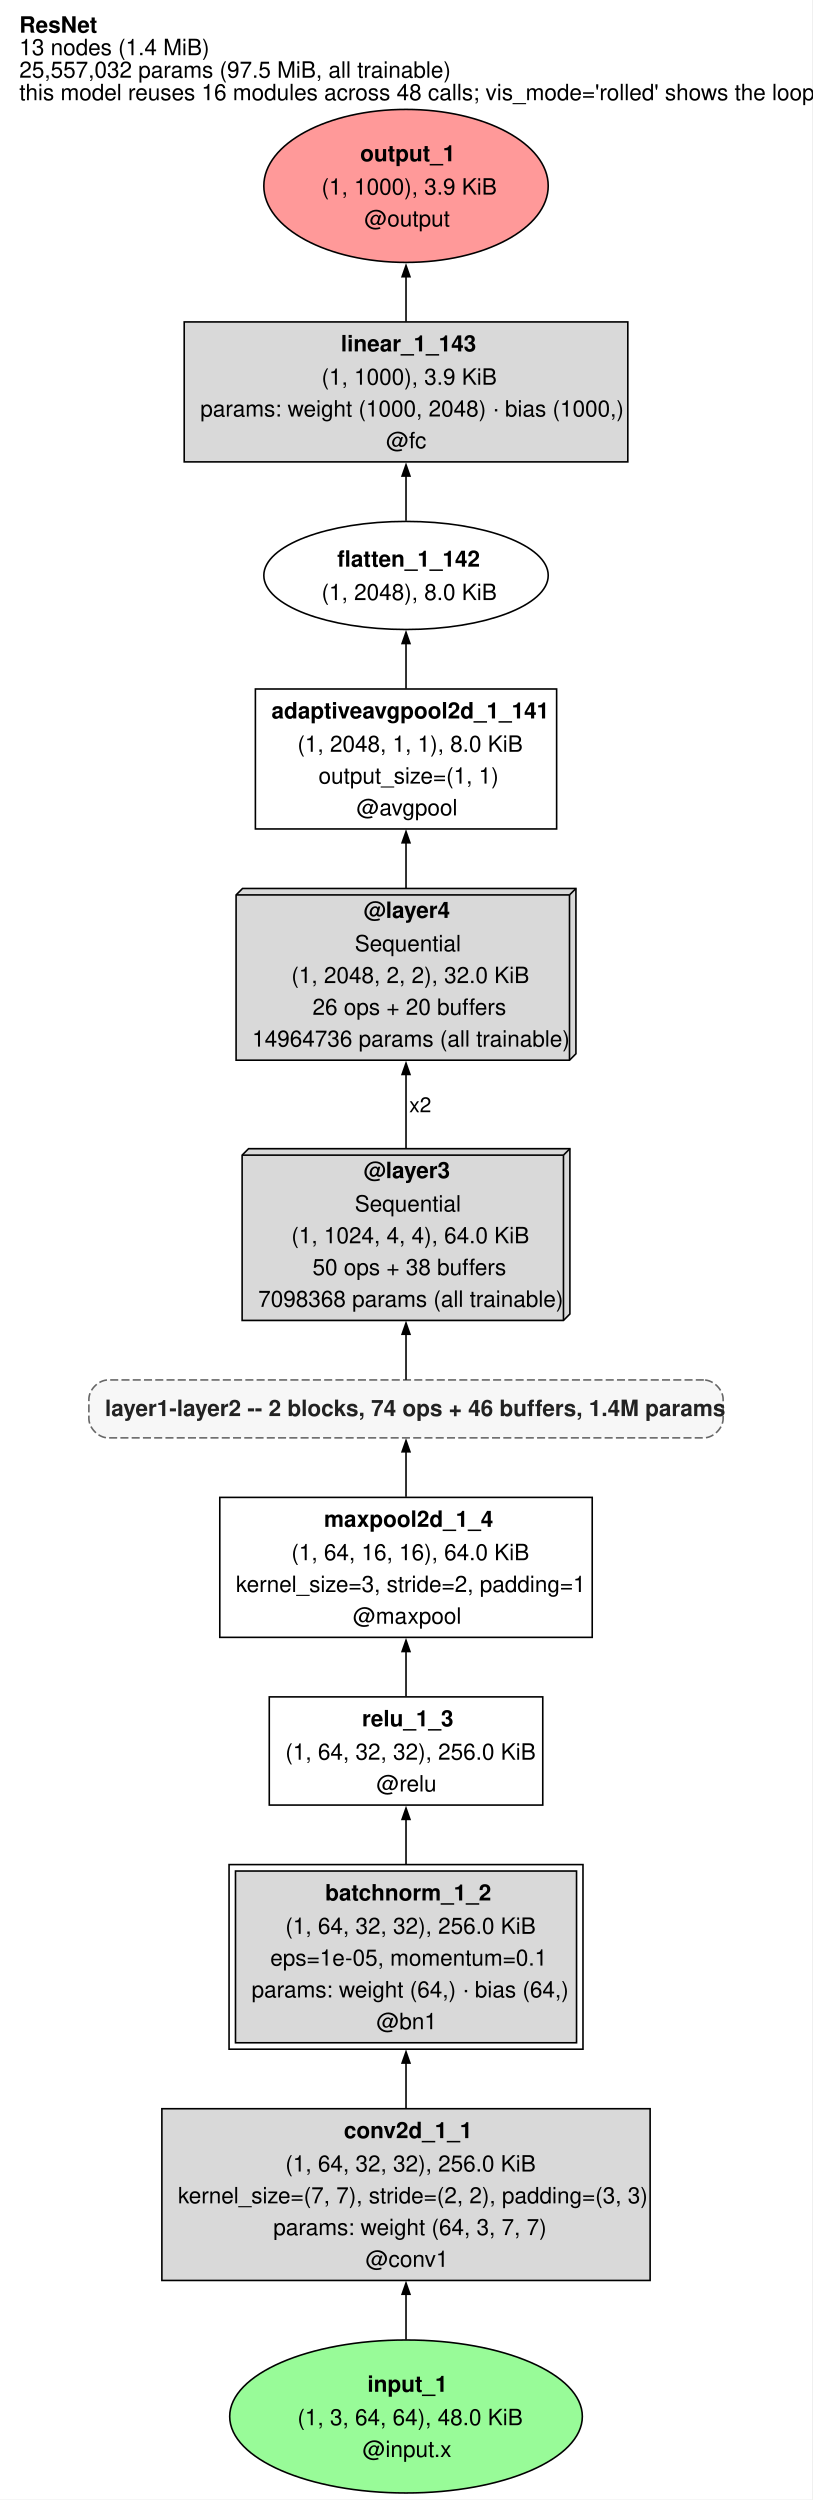
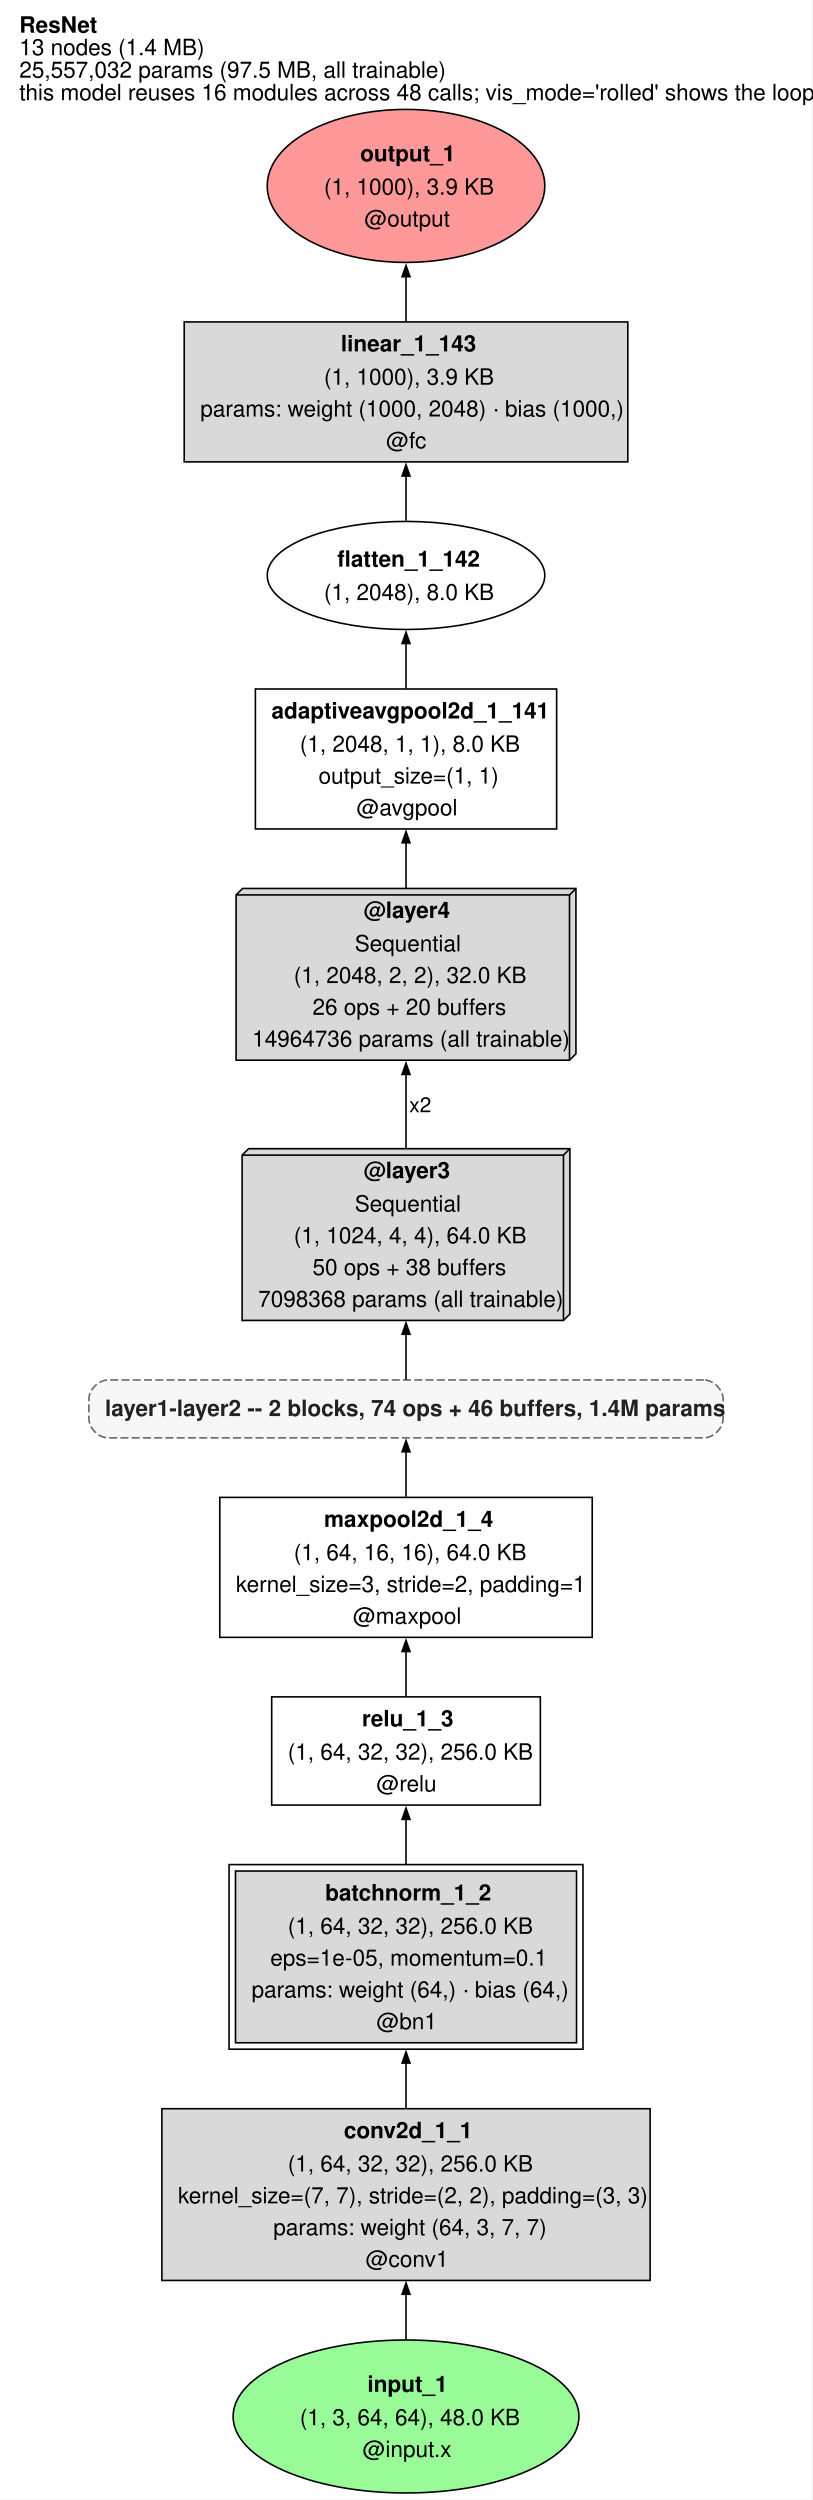
<svg xmlns="http://www.w3.org/2000/svg" xmlns:xlink="http://www.w3.org/1999/xlink" width="505pt" height="1554pt" viewBox="0.00 0.00 505.00 1554.00">
  <g id="graph0" class="graph" transform="scale(1 1) rotate(0) translate(4 1549.64)">
    <polygon fill="white" stroke="none" points="-4,4 -4,-1549.64 500.75,-1549.64 500.75,4 -4,4" />
    <text xml:space="preserve" text-anchor="start" x="8" y="-1529.34" font-family="Helvetica,sans-Serif" font-weight="bold" font-size="14.00">ResNet</text>
-     <text xml:space="preserve" text-anchor="start" x="8" y="-1515.34" font-family="Helvetica,sans-Serif" font-size="14.00">13 nodes (1.4 MiB)</text>
-     <text xml:space="preserve" text-anchor="start" x="8" y="-1501.34" font-family="Helvetica,sans-Serif" font-size="14.00">25,557,032 params (97.5 MiB, all trainable)</text>
+     <text xml:space="preserve" text-anchor="start" x="8" y="-1515.34" font-family="Helvetica,sans-Serif" font-size="14.00">13 nodes (1.4 MB)</text>
+     <text xml:space="preserve" text-anchor="start" x="8" y="-1501.34" font-family="Helvetica,sans-Serif" font-size="14.00">25,557,032 params (97.5 MB, all trainable)</text>
    <text xml:space="preserve" text-anchor="start" x="8" y="-1487.34" font-family="Helvetica,sans-Serif" font-size="14.00">this model reuses 16 modules across 48 calls; vis_mode='rolled' shows the loop</text>
    <g id="node1" class="node">
-       <ellipse fill="#98fb98" stroke="black" cx="248.38" cy="-47.55" rx="109.6" ry="47.55" />
+       <ellipse fill="#98fb98" stroke="black" cx="248.38" cy="-47.55" rx="107.48" ry="47.55" />
      <text xml:space="preserve" text-anchor="start" x="224.38" y="-62.88" font-family="Helvetica,sans-Serif" font-weight="bold" font-size="14.00">input_1</text>
-       <text xml:space="preserve" text-anchor="start" x="180.88" y="-42.13" font-family="Helvetica,sans-Serif" font-size="14.00">(1, 3, 64, 64), 48.0 KiB</text>
+       <text xml:space="preserve" text-anchor="start" x="182.38" y="-42.13" font-family="Helvetica,sans-Serif" font-size="14.00">(1, 3, 64, 64), 48.0 KB</text>
      <text xml:space="preserve" text-anchor="start" x="221.38" y="-22.38" font-family="Helvetica,sans-Serif" font-size="14.00">@input.x</text>
    </g>
    <g id="node2" class="node">
      <polygon fill="#d9d9d9" stroke="black" points="400.12,-238.86 96.62,-238.86 96.62,-132.11 400.12,-132.11 400.12,-238.86" />
      <text xml:space="preserve" text-anchor="start" x="209.75" y="-220.56" font-family="Helvetica,sans-Serif" font-weight="bold" font-size="14.00">conv2d_1_1</text>
-       <text xml:space="preserve" text-anchor="start" x="173.38" y="-199.81" font-family="Helvetica,sans-Serif" font-size="14.00">(1, 64, 32, 32), 256.0 KiB</text>
+       <text xml:space="preserve" text-anchor="start" x="174.88" y="-199.81" font-family="Helvetica,sans-Serif" font-size="14.00">(1, 64, 32, 32), 256.0 KB</text>
      <text xml:space="preserve" text-anchor="start" x="106.62" y="-180.06" font-family="Helvetica,sans-Serif" font-size="14.00">kernel_size=(7, 7), stride=(2, 2), padding=(3, 3)</text>
      <text xml:space="preserve" text-anchor="start" x="165.88" y="-160.31" font-family="Helvetica,sans-Serif" font-size="14.00">params: weight (64, 3, 7, 7)</text>
      <text xml:space="preserve" text-anchor="start" x="223.25" y="-140.56" font-family="Helvetica,sans-Serif" font-size="14.00">@conv1</text>
    </g>
    <g id="edge1" class="edge">
      <path fill="none" stroke="black" d="M248.38,-95.33C248.38,-104.48 248.38,-114.19 248.38,-123.72" />
      <polygon fill="black" stroke="black" points="245.93,-123.51 248.38,-130.51 250.83,-123.51 245.93,-123.51" />
    </g>
    <g id="node3" class="node">
      <g id="a_node3">
        <a xlink:title="Hidden buffers: bn1.running_mean, bn1.running_var">
          <polygon fill="#d9d9d9" stroke="black" points="354.38,-386.61 142.38,-386.61 142.38,-279.86 354.38,-279.86 354.38,-386.61" />
          <polygon fill="none" stroke="black" points="358.38,-390.61 138.38,-390.61 138.38,-275.86 358.38,-275.86 358.38,-390.61" />
          <text xml:space="preserve" text-anchor="start" x="198.12" y="-368.31" font-family="Helvetica,sans-Serif" font-weight="bold" font-size="14.00">batchnorm_1_2</text>
-           <text xml:space="preserve" text-anchor="start" x="173.38" y="-347.56" font-family="Helvetica,sans-Serif" font-size="14.00">(1, 64, 32, 32), 256.0 KiB</text>
+           <text xml:space="preserve" text-anchor="start" x="174.88" y="-347.56" font-family="Helvetica,sans-Serif" font-size="14.00">(1, 64, 32, 32), 256.0 KB</text>
          <text xml:space="preserve" text-anchor="start" x="164" y="-327.81" font-family="Helvetica,sans-Serif" font-size="14.00">eps=1e-05, momentum=0.1</text>
          <text xml:space="preserve" text-anchor="start" x="152.38" y="-308.06" font-family="Helvetica,sans-Serif" font-size="14.00">params: weight (64,) · bias (64,)</text>
          <text xml:space="preserve" text-anchor="start" x="230" y="-288.31" font-family="Helvetica,sans-Serif" font-size="14.00">@bn1</text>
        </a>
      </g>
    </g>
    <g id="edge2" class="edge">
      <path fill="none" stroke="black" d="M248.38,-239.1C248.38,-248.31 248.38,-257.98 248.38,-267.47" />
      <polygon fill="black" stroke="black" points="245.93,-267.24 248.38,-274.24 250.83,-267.24 245.93,-267.24" />
    </g>
    <g id="node4" class="node">
-       <polygon fill="white" stroke="black" points="333.38,-494.86 163.38,-494.86 163.38,-427.61 333.38,-427.61 333.38,-494.86" />
+       <polygon fill="white" stroke="black" points="331.88,-494.86 164.88,-494.86 164.88,-427.61 331.88,-427.61 331.88,-494.86" />
      <text xml:space="preserve" text-anchor="start" x="221" y="-476.56" font-family="Helvetica,sans-Serif" font-weight="bold" font-size="14.00">relu_1_3</text>
-       <text xml:space="preserve" text-anchor="start" x="173.38" y="-455.81" font-family="Helvetica,sans-Serif" font-size="14.00">(1, 64, 32, 32), 256.0 KiB</text>
+       <text xml:space="preserve" text-anchor="start" x="174.88" y="-455.81" font-family="Helvetica,sans-Serif" font-size="14.00">(1, 64, 32, 32), 256.0 KB</text>
      <text xml:space="preserve" text-anchor="start" x="230" y="-436.06" font-family="Helvetica,sans-Serif" font-size="14.00">@relu</text>
    </g>
    <g id="edge3" class="edge">
      <path fill="none" stroke="black" d="M248.38,-390.96C248.38,-400.37 248.38,-409.96 248.38,-418.89" />
      <polygon fill="black" stroke="black" points="245.93,-418.71 248.38,-425.71 250.83,-418.71 245.93,-418.71" />
    </g>
    <g id="node5" class="node">
      <polygon fill="white" stroke="black" points="364.12,-618.86 132.62,-618.86 132.62,-531.86 364.12,-531.86 364.12,-618.86" />
      <text xml:space="preserve" text-anchor="start" x="197.38" y="-600.56" font-family="Helvetica,sans-Serif" font-weight="bold" font-size="14.00">maxpool2d_1_4</text>
-       <text xml:space="preserve" text-anchor="start" x="177.12" y="-579.81" font-family="Helvetica,sans-Serif" font-size="14.00">(1, 64, 16, 16), 64.0 KiB</text>
+       <text xml:space="preserve" text-anchor="start" x="178.62" y="-579.81" font-family="Helvetica,sans-Serif" font-size="14.00">(1, 64, 16, 16), 64.0 KB</text>
      <text xml:space="preserve" text-anchor="start" x="142.62" y="-560.06" font-family="Helvetica,sans-Serif" font-size="14.00">kernel_size=3, stride=2, padding=1</text>
      <text xml:space="preserve" text-anchor="start" x="215.38" y="-540.31" font-family="Helvetica,sans-Serif" font-size="14.00">@maxpool</text>
    </g>
    <g id="edge4" class="edge">
      <path fill="none" stroke="black" d="M248.38,-495.27C248.38,-504.06 248.38,-513.77 248.38,-523.28" />
      <polygon fill="black" stroke="black" points="245.93,-523.05 248.38,-530.05 250.83,-523.05 245.93,-523.05" />
    </g>
    <g id="node6" class="node">
      <path fill="#f7f7f7" stroke="#666666" stroke-dasharray="5,2" d="M433.5,-691.86C433.5,-691.86 63.25,-691.86 63.25,-691.86 57.25,-691.86 51.25,-685.86 51.25,-679.86 51.25,-679.86 51.25,-667.86 51.25,-667.86 51.25,-661.86 57.25,-655.86 63.25,-655.86 63.25,-655.86 433.5,-655.86 433.5,-655.86 439.5,-655.86 445.5,-661.86 445.5,-667.86 445.5,-667.86 445.5,-679.86 445.5,-679.86 445.5,-685.86 439.5,-691.86 433.5,-691.86" />
      <text xml:space="preserve" text-anchor="start" x="61.25" y="-669.43" font-family="Helvetica,sans-Serif" font-weight="bold" font-size="14.00" fill="#222222">layer1-layer2 -- 2 blocks, 74 ops + 46 buffers, 1.4M params</text>
    </g>
    <g id="edge5" class="edge">
      <path fill="none" stroke="black" d="M248.38,-619.24C248.38,-628.81 248.38,-638.66 248.38,-647.26" />
      <polygon fill="black" stroke="black" points="245.93,-647.2 248.38,-654.2 250.83,-647.2 245.93,-647.2" />
    </g>
    <g id="node7" class="node">
      <polygon fill="#d9d9d9" stroke="black" points="350.25,-835.61 150.5,-835.61 146.5,-831.61 146.5,-728.86 346.25,-728.86 350.25,-732.86 350.25,-835.61" />
      <polyline fill="none" stroke="black" points="346.25,-831.61 146.5,-831.61" />
      <polyline fill="none" stroke="black" points="346.25,-831.61 346.25,-728.86" />
      <polyline fill="none" stroke="black" points="346.25,-831.61 350.25,-835.61" />
      <text xml:space="preserve" text-anchor="start" x="222.12" y="-817.31" font-family="Helvetica,sans-Serif" font-weight="bold" font-size="14.00">@layer3</text>
      <text xml:space="preserve" text-anchor="start" x="216.5" y="-796.56" font-family="Helvetica,sans-Serif" font-size="14.00">Sequential</text>
-       <text xml:space="preserve" text-anchor="start" x="177.12" y="-776.81" font-family="Helvetica,sans-Serif" font-size="14.00">(1, 1024, 4, 4), 64.0 KiB</text>
+       <text xml:space="preserve" text-anchor="start" x="178.62" y="-776.81" font-family="Helvetica,sans-Serif" font-size="14.00">(1, 1024, 4, 4), 64.0 KB</text>
      <text xml:space="preserve" text-anchor="start" x="190.25" y="-757.06" font-family="Helvetica,sans-Serif" font-size="14.00">50 ops + 38 buffers</text>
      <text xml:space="preserve" text-anchor="start" x="156.5" y="-737.31" font-family="Helvetica,sans-Serif" font-size="14.00">7098368 params (all trainable)</text>
    </g>
    <g id="edge6" class="edge">
      <path fill="none" stroke="black" d="M248.38,-691.95C248.38,-699.92 248.38,-709.94 248.38,-720.36" />
      <polygon fill="black" stroke="black" points="245.93,-720.26 248.38,-727.26 250.83,-720.26 245.93,-720.26" />
    </g>
    <g id="node8" class="node">
      <polygon fill="#d9d9d9" stroke="black" points="354,-997.36 146.75,-997.36 142.75,-993.36 142.75,-890.61 350,-890.61 354,-894.61 354,-997.36" />
      <polyline fill="none" stroke="black" points="350,-993.36 142.75,-993.36" />
      <polyline fill="none" stroke="black" points="350,-993.36 350,-890.61" />
      <polyline fill="none" stroke="black" points="350,-993.36 354,-997.36" />
      <text xml:space="preserve" text-anchor="start" x="222.12" y="-979.06" font-family="Helvetica,sans-Serif" font-weight="bold" font-size="14.00">@layer4</text>
      <text xml:space="preserve" text-anchor="start" x="216.5" y="-958.31" font-family="Helvetica,sans-Serif" font-size="14.00">Sequential</text>
-       <text xml:space="preserve" text-anchor="start" x="177.12" y="-938.56" font-family="Helvetica,sans-Serif" font-size="14.00">(1, 2048, 2, 2), 32.0 KiB</text>
+       <text xml:space="preserve" text-anchor="start" x="178.62" y="-938.56" font-family="Helvetica,sans-Serif" font-size="14.00">(1, 2048, 2, 2), 32.0 KB</text>
      <text xml:space="preserve" text-anchor="start" x="190.25" y="-918.81" font-family="Helvetica,sans-Serif" font-size="14.00">26 ops + 20 buffers</text>
      <text xml:space="preserve" text-anchor="start" x="152.75" y="-899.06" font-family="Helvetica,sans-Serif" font-size="14.00">14964736 params (all trainable)</text>
    </g>
    <g id="edge7" class="edge">
      <path fill="none" stroke="black" d="M248.38,-835.98C248.38,-850.7 248.38,-866.82 248.38,-881.98" />
      <polygon fill="black" stroke="black" points="245.93,-881.77 248.38,-888.77 250.83,-881.77 245.93,-881.77" />
      <text xml:space="preserve" text-anchor="start" x="250.38" y="-858.26" font-family="Helvetica,sans-Serif" font-size="13.00">x2</text>
    </g>
    <g id="node9" class="node">
      <polygon fill="white" stroke="black" points="342,-1121.36 154.75,-1121.36 154.75,-1034.36 342,-1034.36 342,-1121.36" />
      <text xml:space="preserve" text-anchor="start" x="164.75" y="-1103.06" font-family="Helvetica,sans-Serif" font-weight="bold" font-size="14.00">adaptiveavgpool2d_1_141</text>
-       <text xml:space="preserve" text-anchor="start" x="180.88" y="-1082.31" font-family="Helvetica,sans-Serif" font-size="14.00">(1, 2048, 1, 1), 8.0 KiB</text>
+       <text xml:space="preserve" text-anchor="start" x="182.38" y="-1082.31" font-family="Helvetica,sans-Serif" font-size="14.00">(1, 2048, 1, 1), 8.0 KB</text>
      <text xml:space="preserve" text-anchor="start" x="194" y="-1062.56" font-family="Helvetica,sans-Serif" font-size="14.00">output_size=(1, 1)</text>
      <text xml:space="preserve" text-anchor="start" x="217.62" y="-1042.81" font-family="Helvetica,sans-Serif" font-size="14.00">@avgpool</text>
    </g>
    <g id="edge8" class="edge">
      <path fill="none" stroke="black" d="M248.38,-997.48C248.38,-1006.83 248.38,-1016.55 248.38,-1025.86" />
      <polygon fill="black" stroke="black" points="245.93,-1025.75 248.38,-1032.75 250.83,-1025.75 245.93,-1025.75" />
    </g>
    <g id="node10" class="node">
-       <ellipse fill="white" stroke="black" cx="248.38" cy="-1191.94" rx="88.39" ry="33.59" />
+       <ellipse fill="white" stroke="black" cx="248.38" cy="-1191.94" rx="86.27" ry="33.59" />
      <text xml:space="preserve" text-anchor="start" x="205.62" y="-1197.39" font-family="Helvetica,sans-Serif" font-weight="bold" font-size="14.00">flatten_1_142</text>
-       <text xml:space="preserve" text-anchor="start" x="195.88" y="-1176.64" font-family="Helvetica,sans-Serif" font-size="14.00">(1, 2048), 8.0 KiB</text>
+       <text xml:space="preserve" text-anchor="start" x="197.38" y="-1176.64" font-family="Helvetica,sans-Serif" font-size="14.00">(1, 2048), 8.0 KB</text>
    </g>
    <g id="edge9" class="edge">
      <path fill="none" stroke="black" d="M248.38,-1121.55C248.38,-1130.84 248.38,-1140.64 248.38,-1149.86" />
      <polygon fill="black" stroke="black" points="245.93,-1149.62 248.38,-1156.62 250.83,-1149.62 245.93,-1149.62" />
    </g>
    <g id="node11" class="node">
      <polygon fill="#d9d9d9" stroke="black" points="386.25,-1349.53 110.5,-1349.53 110.5,-1262.53 386.25,-1262.53 386.25,-1349.53" />
      <text xml:space="preserve" text-anchor="start" x="207.88" y="-1331.23" font-family="Helvetica,sans-Serif" font-weight="bold" font-size="14.00">linear_1_143</text>
-       <text xml:space="preserve" text-anchor="start" x="195.88" y="-1310.48" font-family="Helvetica,sans-Serif" font-size="14.00">(1, 1000), 3.9 KiB</text>
+       <text xml:space="preserve" text-anchor="start" x="197.38" y="-1310.48" font-family="Helvetica,sans-Serif" font-size="14.00">(1, 1000), 3.9 KB</text>
      <text xml:space="preserve" text-anchor="start" x="120.5" y="-1290.73" font-family="Helvetica,sans-Serif" font-size="14.00">params: weight (1000, 2048) · bias (1000,)</text>
      <text xml:space="preserve" text-anchor="start" x="236" y="-1270.98" font-family="Helvetica,sans-Serif" font-size="14.00">@fc</text>
    </g>
    <g id="edge10" class="edge">
      <path fill="none" stroke="black" d="M248.38,-1225.97C248.38,-1234.76 248.38,-1244.46 248.38,-1253.97" />
      <polygon fill="black" stroke="black" points="245.93,-1253.74 248.38,-1260.74 250.83,-1253.74 245.93,-1253.74" />
    </g>
    <g id="node12" class="node">
-       <ellipse fill="#ff9999" stroke="black" cx="248.38" cy="-1434.08" rx="88.39" ry="47.55" />
+       <ellipse fill="#ff9999" stroke="black" cx="248.38" cy="-1434.08" rx="86.27" ry="47.55" />
      <text xml:space="preserve" text-anchor="start" x="219.88" y="-1449.41" font-family="Helvetica,sans-Serif" font-weight="bold" font-size="14.00">output_1</text>
-       <text xml:space="preserve" text-anchor="start" x="195.88" y="-1428.66" font-family="Helvetica,sans-Serif" font-size="14.00">(1, 1000), 3.9 KiB</text>
+       <text xml:space="preserve" text-anchor="start" x="197.38" y="-1428.66" font-family="Helvetica,sans-Serif" font-size="14.00">(1, 1000), 3.9 KB</text>
      <text xml:space="preserve" text-anchor="start" x="222.5" y="-1408.91" font-family="Helvetica,sans-Serif" font-size="14.00">@output</text>
    </g>
    <g id="edge11" class="edge">
      <path fill="none" stroke="black" d="M248.38,-1349.71C248.38,-1358.67 248.38,-1368.26 248.38,-1377.62" />
      <polygon fill="black" stroke="black" points="245.93,-1377.61 248.38,-1384.61 250.83,-1377.61 245.93,-1377.61" />
    </g>
  </g>
</svg>
